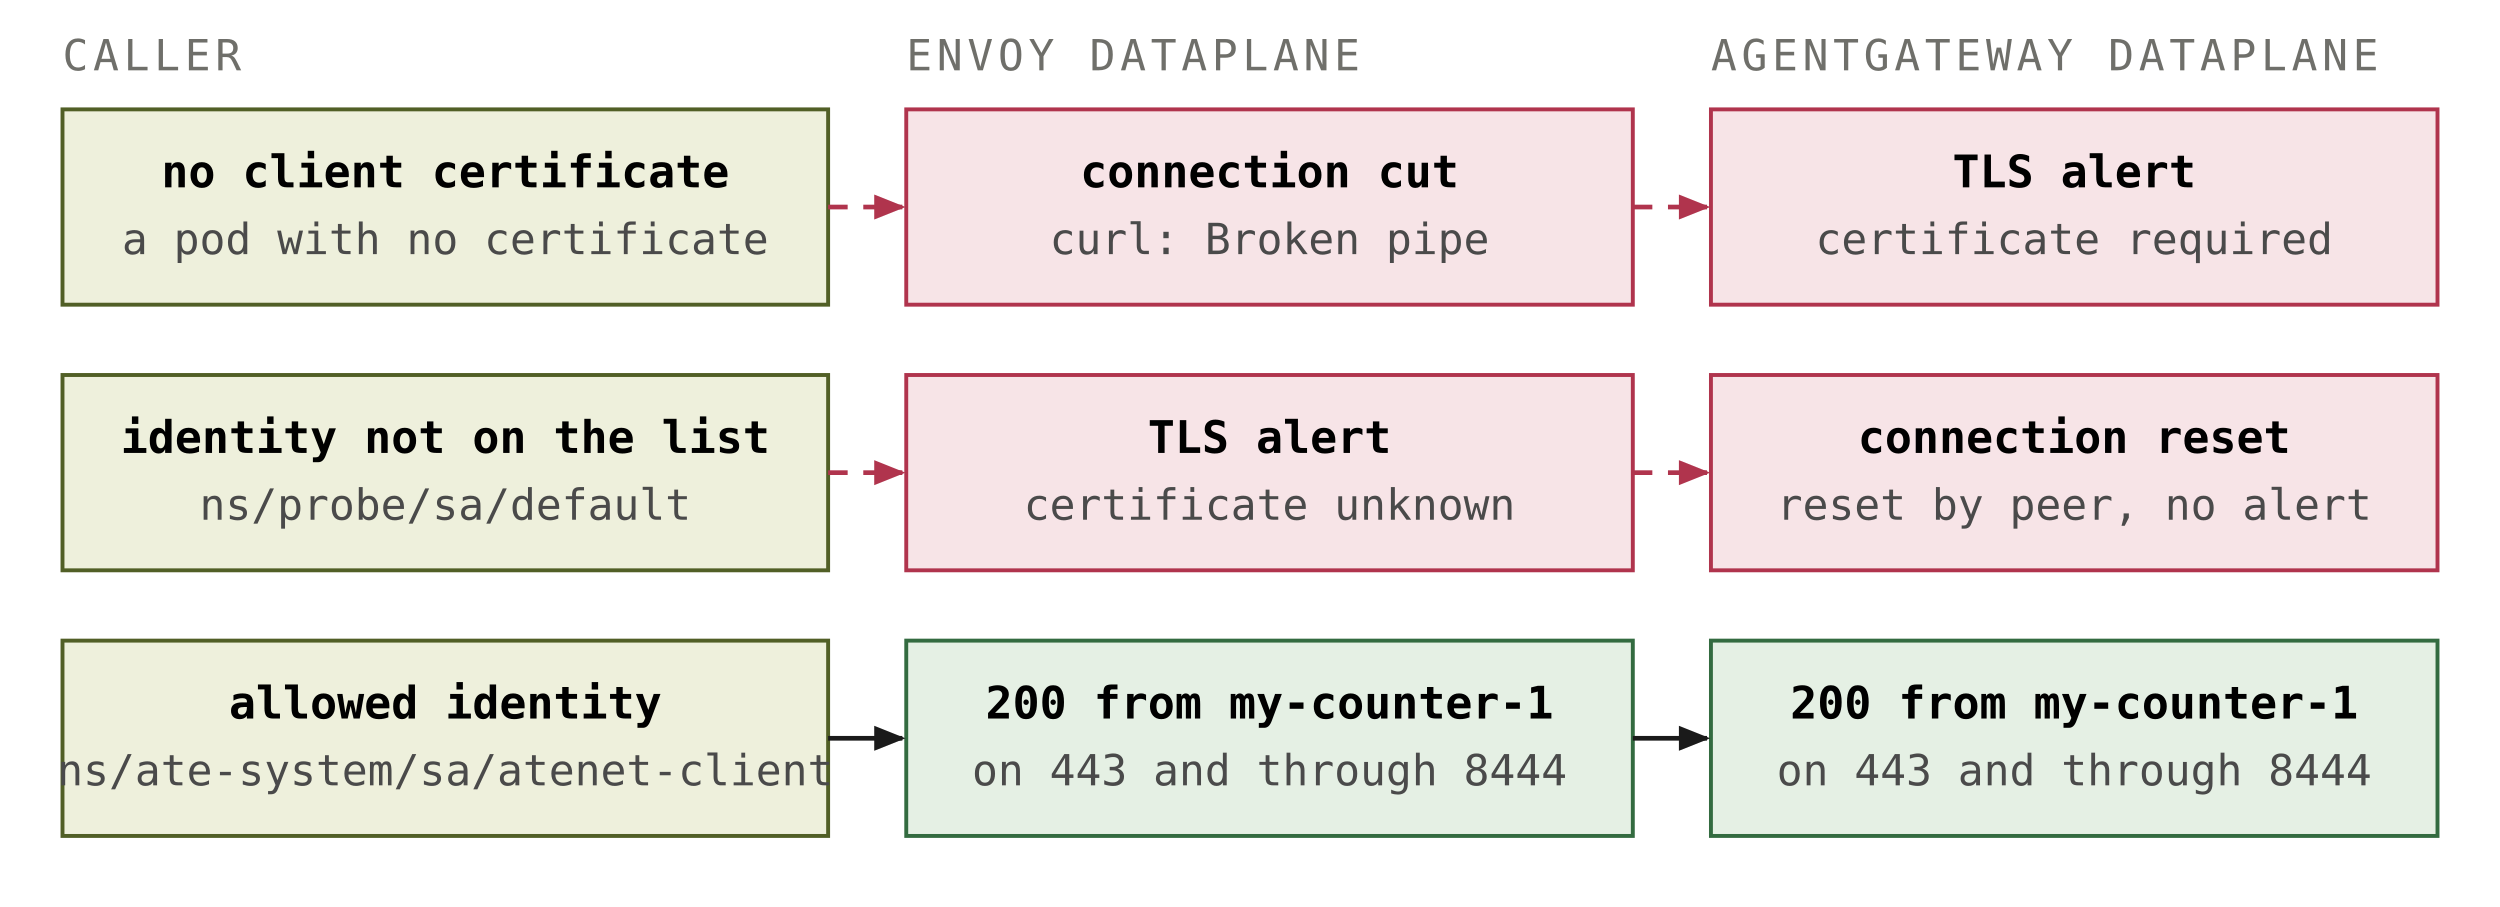
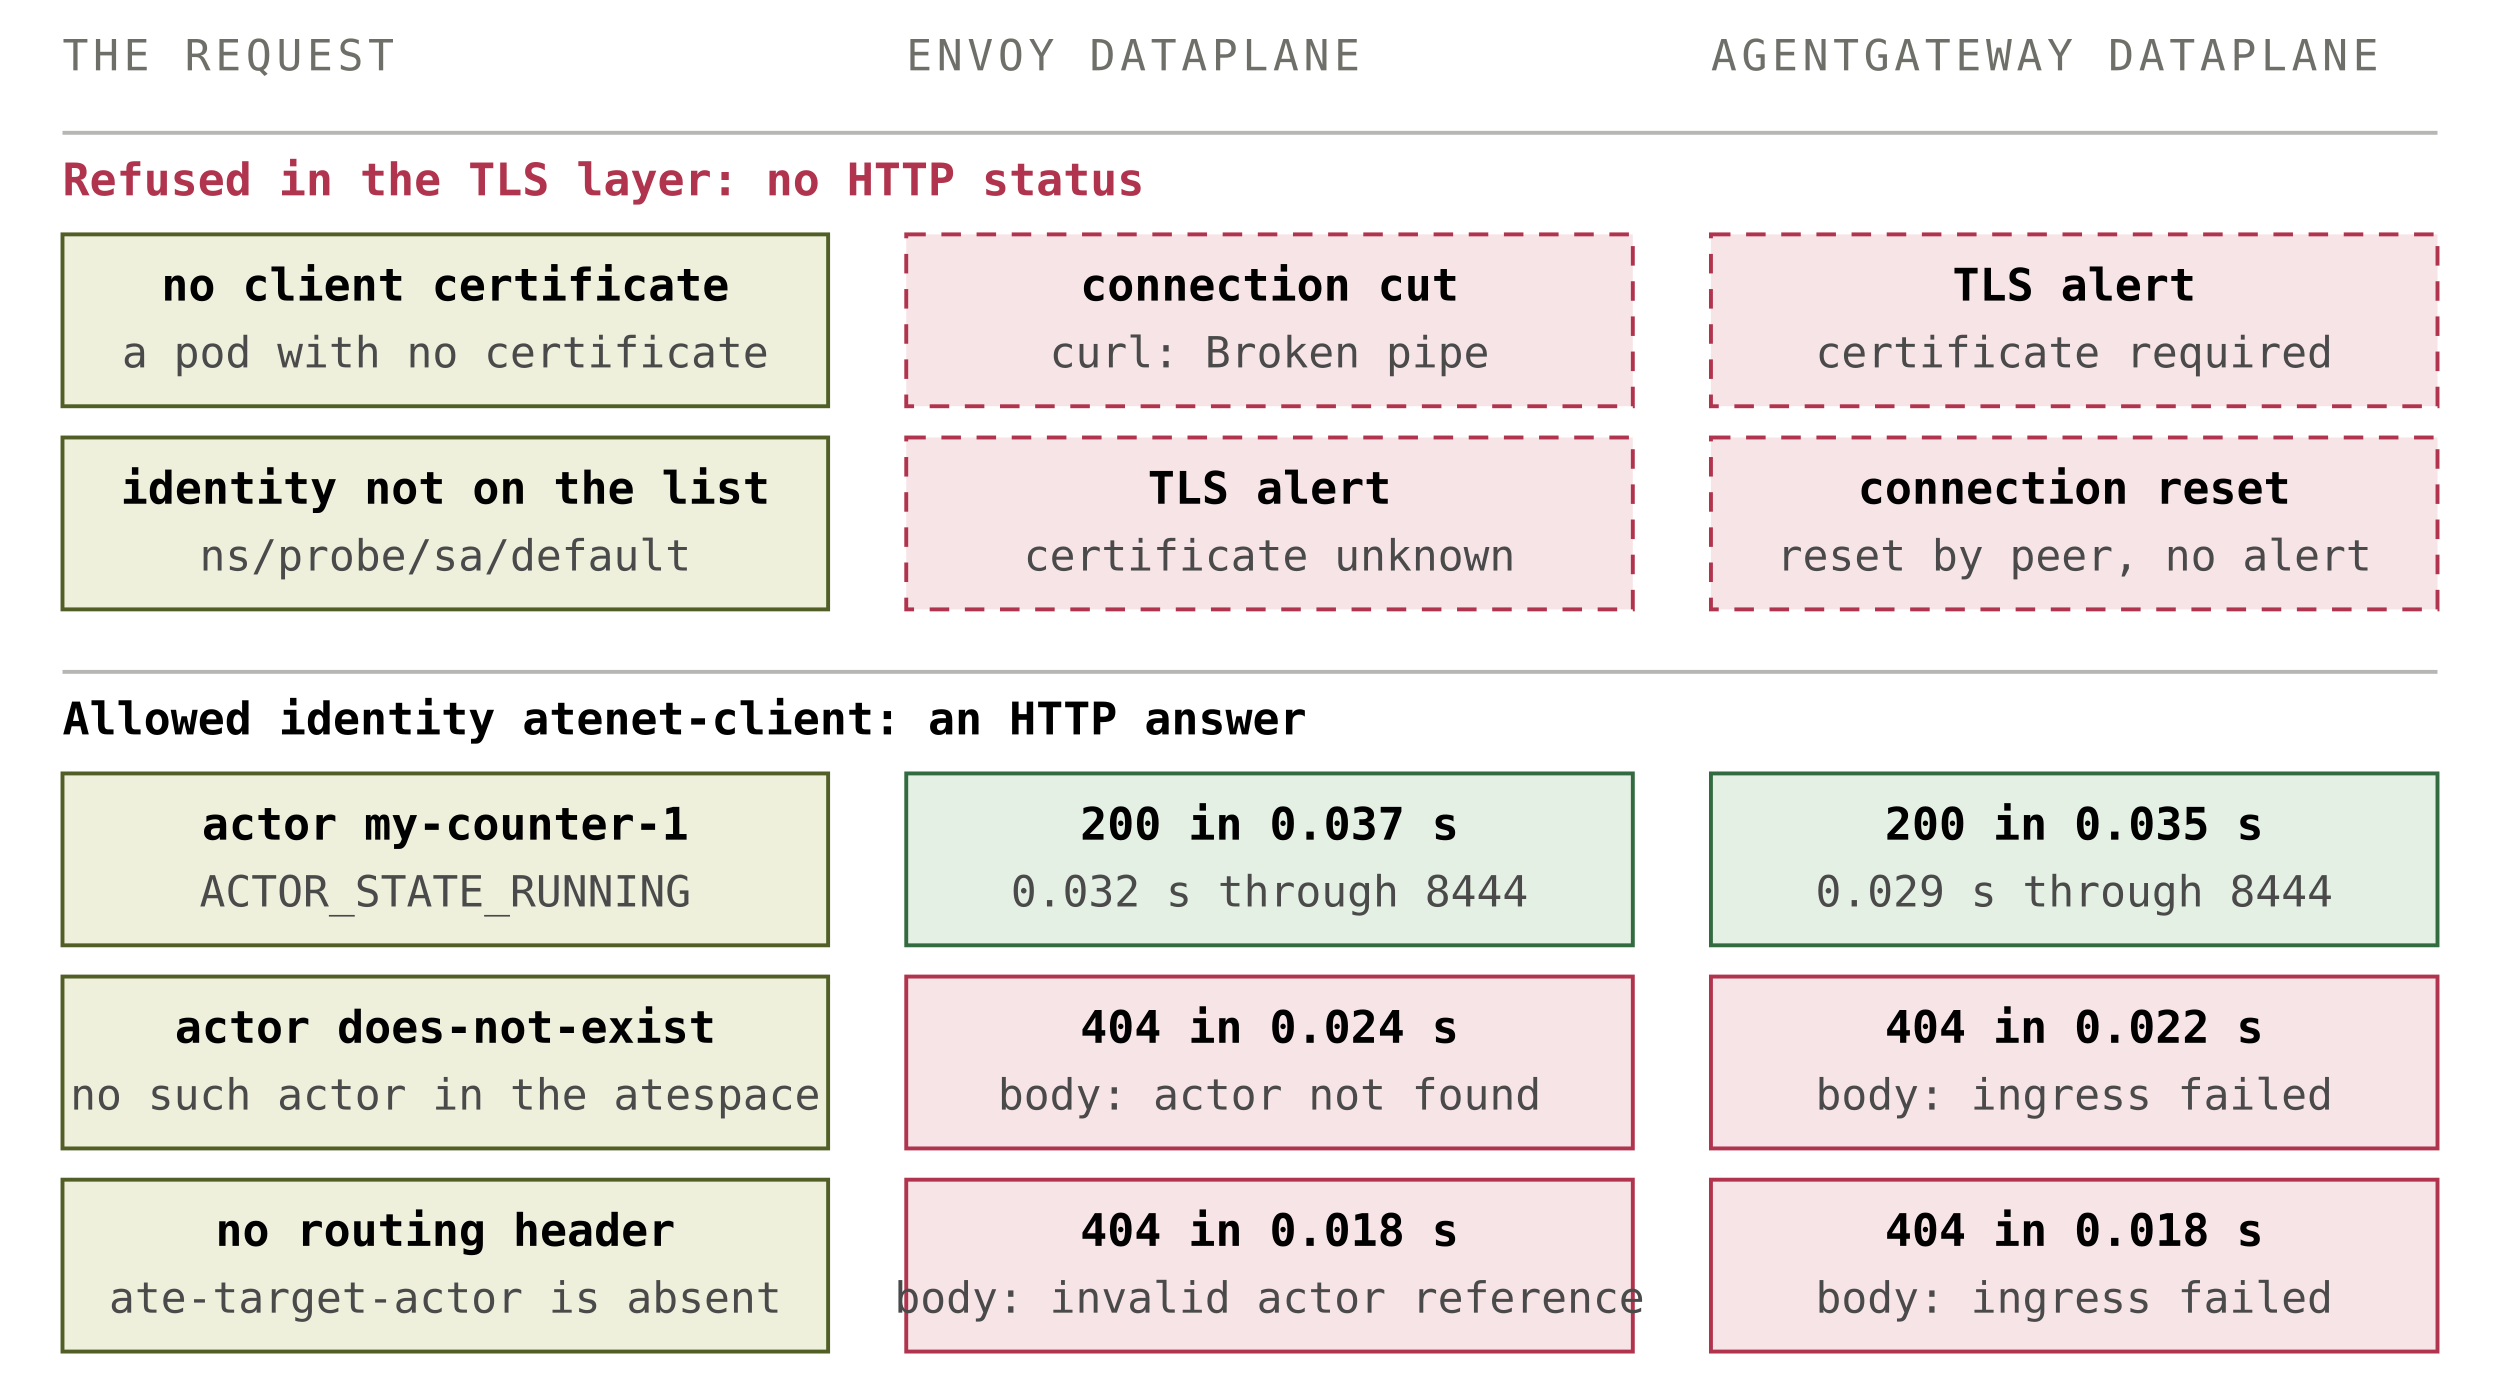
- <svg xmlns="http://www.w3.org/2000/svg" viewBox="0 0 640 232" role="img" aria-labelledby="fig-6-1b-title fig-6-1b-desc" font-family="JetBrains Mono, ui-monospace, monospace">
-   <defs>
-     <marker id="fig-6-1b-head-rose" viewBox="0 0 10 10" refX="9" refY="5" markerWidth="8" markerHeight="8" markerUnits="userSpaceOnUse" orient="auto-start-reverse">
-       <path d="M0 1 L10 5 L0 9 z" fill="var(--m-rose-ink, #b0344d)" />
-     </marker>
-     <marker id="fig-6-1b-head-ink" viewBox="0 0 10 10" refX="9" refY="5" markerWidth="8" markerHeight="8" markerUnits="userSpaceOnUse" orient="auto-start-reverse">
-       <path d="M0 1 L10 5 L0 9 z" fill="var(--m-ink, #1a1a1a)" />
-     </marker>
-   </defs>
-   <text x="16" y="18" font-size="11" letter-spacing="1.2" fill="var(--m-ink-mute, #6f6f6a)">CALLER</text>
+ <svg xmlns="http://www.w3.org/2000/svg" viewBox="0 0 640 358" role="img" aria-labelledby="fig-6-1b-title fig-6-1b-desc" font-family="JetBrains Mono, ui-monospace, monospace">
+   <text x="16" y="18" font-size="11" letter-spacing="1.2" fill="var(--m-ink-mute, #6f6f6a)">THE REQUEST</text>
  <text x="232" y="18" font-size="11" letter-spacing="1.2" fill="var(--m-ink-mute, #6f6f6a)">ENVOY DATAPLANE</text>
  <text x="438" y="18" font-size="11" letter-spacing="1.2" fill="var(--m-ink-mute, #6f6f6a)">AGENTGATEWAY DATAPLANE</text>
-   <rect x="16" y="28" width="196" height="50" fill="var(--m-olive-fill, #eef0dc)" stroke="var(--m-olive-ink, #515f26)" />
-   <text x="114" y="47.95" font-size="11.5" text-anchor="middle" font-weight="700">no client certificate</text>
-   <text x="114" y="65.05" font-size="11" text-anchor="middle" class="m-serif" fill="var(--m-ink-soft, #4a4a4a)">a pod with no certificate</text>
-   <rect x="232" y="28" width="186" height="50" fill="var(--m-rose-fill, #f7e4e7)" stroke="var(--m-rose-ink, #b0344d)" />
-   <text x="325" y="47.95" font-size="11.5" text-anchor="middle" font-weight="700">connection cut</text>
-   <text x="325" y="65.05" font-size="11" text-anchor="middle" class="m-serif" fill="var(--m-ink-soft, #4a4a4a)">curl: Broken pipe</text>
-   <rect x="438" y="28" width="186" height="50" fill="var(--m-rose-fill, #f7e4e7)" stroke="var(--m-rose-ink, #b0344d)" />
-   <text x="531" y="47.95" font-size="11.5" text-anchor="middle" font-weight="700">TLS alert</text>
-   <text x="531" y="65.05" font-size="11" text-anchor="middle" class="m-serif" fill="var(--m-ink-soft, #4a4a4a)">certificate required</text>
-   <line x1="212" y1="53" x2="231" y2="53" stroke="var(--m-rose-ink, #b0344d)" stroke-width="1.2" stroke-dasharray="5 4" marker-end="url(#fig-6-1b-head-rose)" />
-   <line x1="418" y1="53" x2="437" y2="53" stroke="var(--m-rose-ink, #b0344d)" stroke-width="1.2" stroke-dasharray="5 4" marker-end="url(#fig-6-1b-head-rose)" />
-   <rect x="16" y="96" width="196" height="50" fill="var(--m-olive-fill, #eef0dc)" stroke="var(--m-olive-ink, #515f26)" />
-   <text x="114" y="115.95" font-size="11.5" text-anchor="middle" font-weight="700">identity not on the list</text>
-   <text x="114" y="133.05" font-size="11" text-anchor="middle" class="m-serif" fill="var(--m-ink-soft, #4a4a4a)">ns/probe/sa/default</text>
-   <rect x="232" y="96" width="186" height="50" fill="var(--m-rose-fill, #f7e4e7)" stroke="var(--m-rose-ink, #b0344d)" />
-   <text x="325" y="115.95" font-size="11.5" text-anchor="middle" font-weight="700">TLS alert</text>
-   <text x="325" y="133.05" font-size="11" text-anchor="middle" class="m-serif" fill="var(--m-ink-soft, #4a4a4a)">certificate unknown</text>
-   <rect x="438" y="96" width="186" height="50" fill="var(--m-rose-fill, #f7e4e7)" stroke="var(--m-rose-ink, #b0344d)" />
-   <text x="531" y="115.95" font-size="11.5" text-anchor="middle" font-weight="700">connection reset</text>
-   <text x="531" y="133.05" font-size="11" text-anchor="middle" class="m-serif" fill="var(--m-ink-soft, #4a4a4a)">reset by peer, no alert</text>
-   <line x1="212" y1="121" x2="231" y2="121" stroke="var(--m-rose-ink, #b0344d)" stroke-width="1.2" stroke-dasharray="5 4" marker-end="url(#fig-6-1b-head-rose)" />
-   <line x1="418" y1="121" x2="437" y2="121" stroke="var(--m-rose-ink, #b0344d)" stroke-width="1.2" stroke-dasharray="5 4" marker-end="url(#fig-6-1b-head-rose)" />
-   <rect x="16" y="164" width="196" height="50" fill="var(--m-olive-fill, #eef0dc)" stroke="var(--m-olive-ink, #515f26)" />
-   <text x="114" y="183.95" font-size="11.5" text-anchor="middle" font-weight="700">allowed identity</text>
-   <text x="114" y="201.05" font-size="11" text-anchor="middle" class="m-serif" fill="var(--m-ink-soft, #4a4a4a)">ns/ate-system/sa/atenet-client</text>
-   <rect x="232" y="164" width="186" height="50" fill="var(--m-green-fill, #e5f0e4)" stroke="var(--m-green-ink, #336b40)" />
-   <text x="325" y="183.95" font-size="11.5" text-anchor="middle" font-weight="700">200 from my-counter-1</text>
-   <text x="325" y="201.05" font-size="11" text-anchor="middle" class="m-serif" fill="var(--m-ink-soft, #4a4a4a)">on 443 and through 8444</text>
-   <rect x="438" y="164" width="186" height="50" fill="var(--m-green-fill, #e5f0e4)" stroke="var(--m-green-ink, #336b40)" />
-   <text x="531" y="183.95" font-size="11.5" text-anchor="middle" font-weight="700">200 from my-counter-1</text>
-   <text x="531" y="201.05" font-size="11" text-anchor="middle" class="m-serif" fill="var(--m-ink-soft, #4a4a4a)">on 443 and through 8444</text>
-   <line x1="212" y1="189" x2="231" y2="189" stroke="var(--m-ink, #1a1a1a)" stroke-width="1.2" marker-end="url(#fig-6-1b-head-ink)" />
-   <line x1="418" y1="189" x2="437" y2="189" stroke="var(--m-ink, #1a1a1a)" stroke-width="1.2" marker-end="url(#fig-6-1b-head-ink)" />
+   <line x1="16" y1="34" x2="624" y2="34" stroke="var(--m-ink-mute, #6f6f6a)" stroke-width="1" stroke-opacity="0.5" />
+   <text x="16" y="50" font-size="11.5" font-weight="700" fill="var(--m-rose-ink, #b0344d)">Refused in the TLS layer: no HTTP status</text>
+   <rect x="16" y="60" width="196" height="44" fill="var(--m-olive-fill, #eef0dc)" stroke="var(--m-olive-ink, #515f26)" />
+   <text x="114" y="76.95" font-size="11.5" text-anchor="middle" font-weight="700">no client certificate</text>
+   <text x="114" y="94.05" font-size="11" text-anchor="middle" class="m-serif" fill="var(--m-ink-soft, #4a4a4a)">a pod with no certificate</text>
+   <rect x="232" y="60" width="186" height="44" fill="var(--m-rose-fill, #f7e4e7)" stroke="var(--m-rose-ink, #b0344d)" stroke-dasharray="5 4" />
+   <text x="325" y="76.95" font-size="11.5" text-anchor="middle" font-weight="700">connection cut</text>
+   <text x="325" y="94.05" font-size="11" text-anchor="middle" class="m-serif" fill="var(--m-ink-soft, #4a4a4a)">curl: Broken pipe</text>
+   <rect x="438" y="60" width="186" height="44" fill="var(--m-rose-fill, #f7e4e7)" stroke="var(--m-rose-ink, #b0344d)" stroke-dasharray="5 4" />
+   <text x="531" y="76.95" font-size="11.5" text-anchor="middle" font-weight="700">TLS alert</text>
+   <text x="531" y="94.05" font-size="11" text-anchor="middle" class="m-serif" fill="var(--m-ink-soft, #4a4a4a)">certificate required</text>
+   <rect x="16" y="112" width="196" height="44" fill="var(--m-olive-fill, #eef0dc)" stroke="var(--m-olive-ink, #515f26)" />
+   <text x="114" y="128.95" font-size="11.5" text-anchor="middle" font-weight="700">identity not on the list</text>
+   <text x="114" y="146.05" font-size="11" text-anchor="middle" class="m-serif" fill="var(--m-ink-soft, #4a4a4a)">ns/probe/sa/default</text>
+   <rect x="232" y="112" width="186" height="44" fill="var(--m-rose-fill, #f7e4e7)" stroke="var(--m-rose-ink, #b0344d)" stroke-dasharray="5 4" />
+   <text x="325" y="128.95" font-size="11.5" text-anchor="middle" font-weight="700">TLS alert</text>
+   <text x="325" y="146.05" font-size="11" text-anchor="middle" class="m-serif" fill="var(--m-ink-soft, #4a4a4a)">certificate unknown</text>
+   <rect x="438" y="112" width="186" height="44" fill="var(--m-rose-fill, #f7e4e7)" stroke="var(--m-rose-ink, #b0344d)" stroke-dasharray="5 4" />
+   <text x="531" y="128.95" font-size="11.5" text-anchor="middle" font-weight="700">connection reset</text>
+   <text x="531" y="146.05" font-size="11" text-anchor="middle" class="m-serif" fill="var(--m-ink-soft, #4a4a4a)">reset by peer, no alert</text>
+   <line x1="16" y1="172" x2="624" y2="172" stroke="var(--m-ink-mute, #6f6f6a)" stroke-width="1" stroke-opacity="0.5" />
+   <text x="16" y="188" font-size="11.5" font-weight="700">Allowed identity atenet-client: an HTTP answer</text>
+   <rect x="16" y="198" width="196" height="44" fill="var(--m-olive-fill, #eef0dc)" stroke="var(--m-olive-ink, #515f26)" />
+   <text x="114" y="214.95" font-size="11.5" text-anchor="middle" font-weight="700">actor my-counter-1</text>
+   <text x="114" y="232.05" font-size="11" text-anchor="middle" class="m-serif" fill="var(--m-ink-soft, #4a4a4a)">ACTOR_STATE_RUNNING</text>
+   <rect x="232" y="198" width="186" height="44" fill="var(--m-green-fill, #e5f0e4)" stroke="var(--m-green-ink, #336b40)" />
+   <text x="325" y="214.95" font-size="11.5" text-anchor="middle" font-weight="700">200 in 0.037 s</text>
+   <text x="325" y="232.05" font-size="11" text-anchor="middle" class="m-serif" fill="var(--m-ink-soft, #4a4a4a)">0.032 s through 8444</text>
+   <rect x="438" y="198" width="186" height="44" fill="var(--m-green-fill, #e5f0e4)" stroke="var(--m-green-ink, #336b40)" />
+   <text x="531" y="214.95" font-size="11.5" text-anchor="middle" font-weight="700">200 in 0.035 s</text>
+   <text x="531" y="232.05" font-size="11" text-anchor="middle" class="m-serif" fill="var(--m-ink-soft, #4a4a4a)">0.029 s through 8444</text>
+   <rect x="16" y="250" width="196" height="44" fill="var(--m-olive-fill, #eef0dc)" stroke="var(--m-olive-ink, #515f26)" />
+   <text x="114" y="266.95" font-size="11.5" text-anchor="middle" font-weight="700">actor does-not-exist</text>
+   <text x="114" y="284.05" font-size="11" text-anchor="middle" class="m-serif" fill="var(--m-ink-soft, #4a4a4a)">no such actor in the atespace</text>
+   <rect x="232" y="250" width="186" height="44" fill="var(--m-rose-fill, #f7e4e7)" stroke="var(--m-rose-ink, #b0344d)" />
+   <text x="325" y="266.95" font-size="11.5" text-anchor="middle" font-weight="700">404 in 0.024 s</text>
+   <text x="325" y="284.05" font-size="11" text-anchor="middle" class="m-serif" fill="var(--m-ink-soft, #4a4a4a)">body: actor not found</text>
+   <rect x="438" y="250" width="186" height="44" fill="var(--m-rose-fill, #f7e4e7)" stroke="var(--m-rose-ink, #b0344d)" />
+   <text x="531" y="266.95" font-size="11.5" text-anchor="middle" font-weight="700">404 in 0.022 s</text>
+   <text x="531" y="284.05" font-size="11" text-anchor="middle" class="m-serif" fill="var(--m-ink-soft, #4a4a4a)">body: ingress failed</text>
+   <rect x="16" y="302" width="196" height="44" fill="var(--m-olive-fill, #eef0dc)" stroke="var(--m-olive-ink, #515f26)" />
+   <text x="114" y="318.95" font-size="11.5" text-anchor="middle" font-weight="700">no routing header</text>
+   <text x="114" y="336.05" font-size="11" text-anchor="middle" class="m-serif" fill="var(--m-ink-soft, #4a4a4a)">ate-target-actor is absent</text>
+   <rect x="232" y="302" width="186" height="44" fill="var(--m-rose-fill, #f7e4e7)" stroke="var(--m-rose-ink, #b0344d)" />
+   <text x="325" y="318.95" font-size="11.5" text-anchor="middle" font-weight="700">404 in 0.018 s</text>
+   <text x="325" y="336.05" font-size="11" text-anchor="middle" class="m-serif" fill="var(--m-ink-soft, #4a4a4a)">body: invalid actor reference</text>
+   <rect x="438" y="302" width="186" height="44" fill="var(--m-rose-fill, #f7e4e7)" stroke="var(--m-rose-ink, #b0344d)" />
+   <text x="531" y="318.95" font-size="11.5" text-anchor="middle" font-weight="700">404 in 0.018 s</text>
+   <text x="531" y="336.05" font-size="11" text-anchor="middle" class="m-serif" fill="var(--m-ink-soft, #4a4a4a)">body: ingress failed</text>
</svg>
